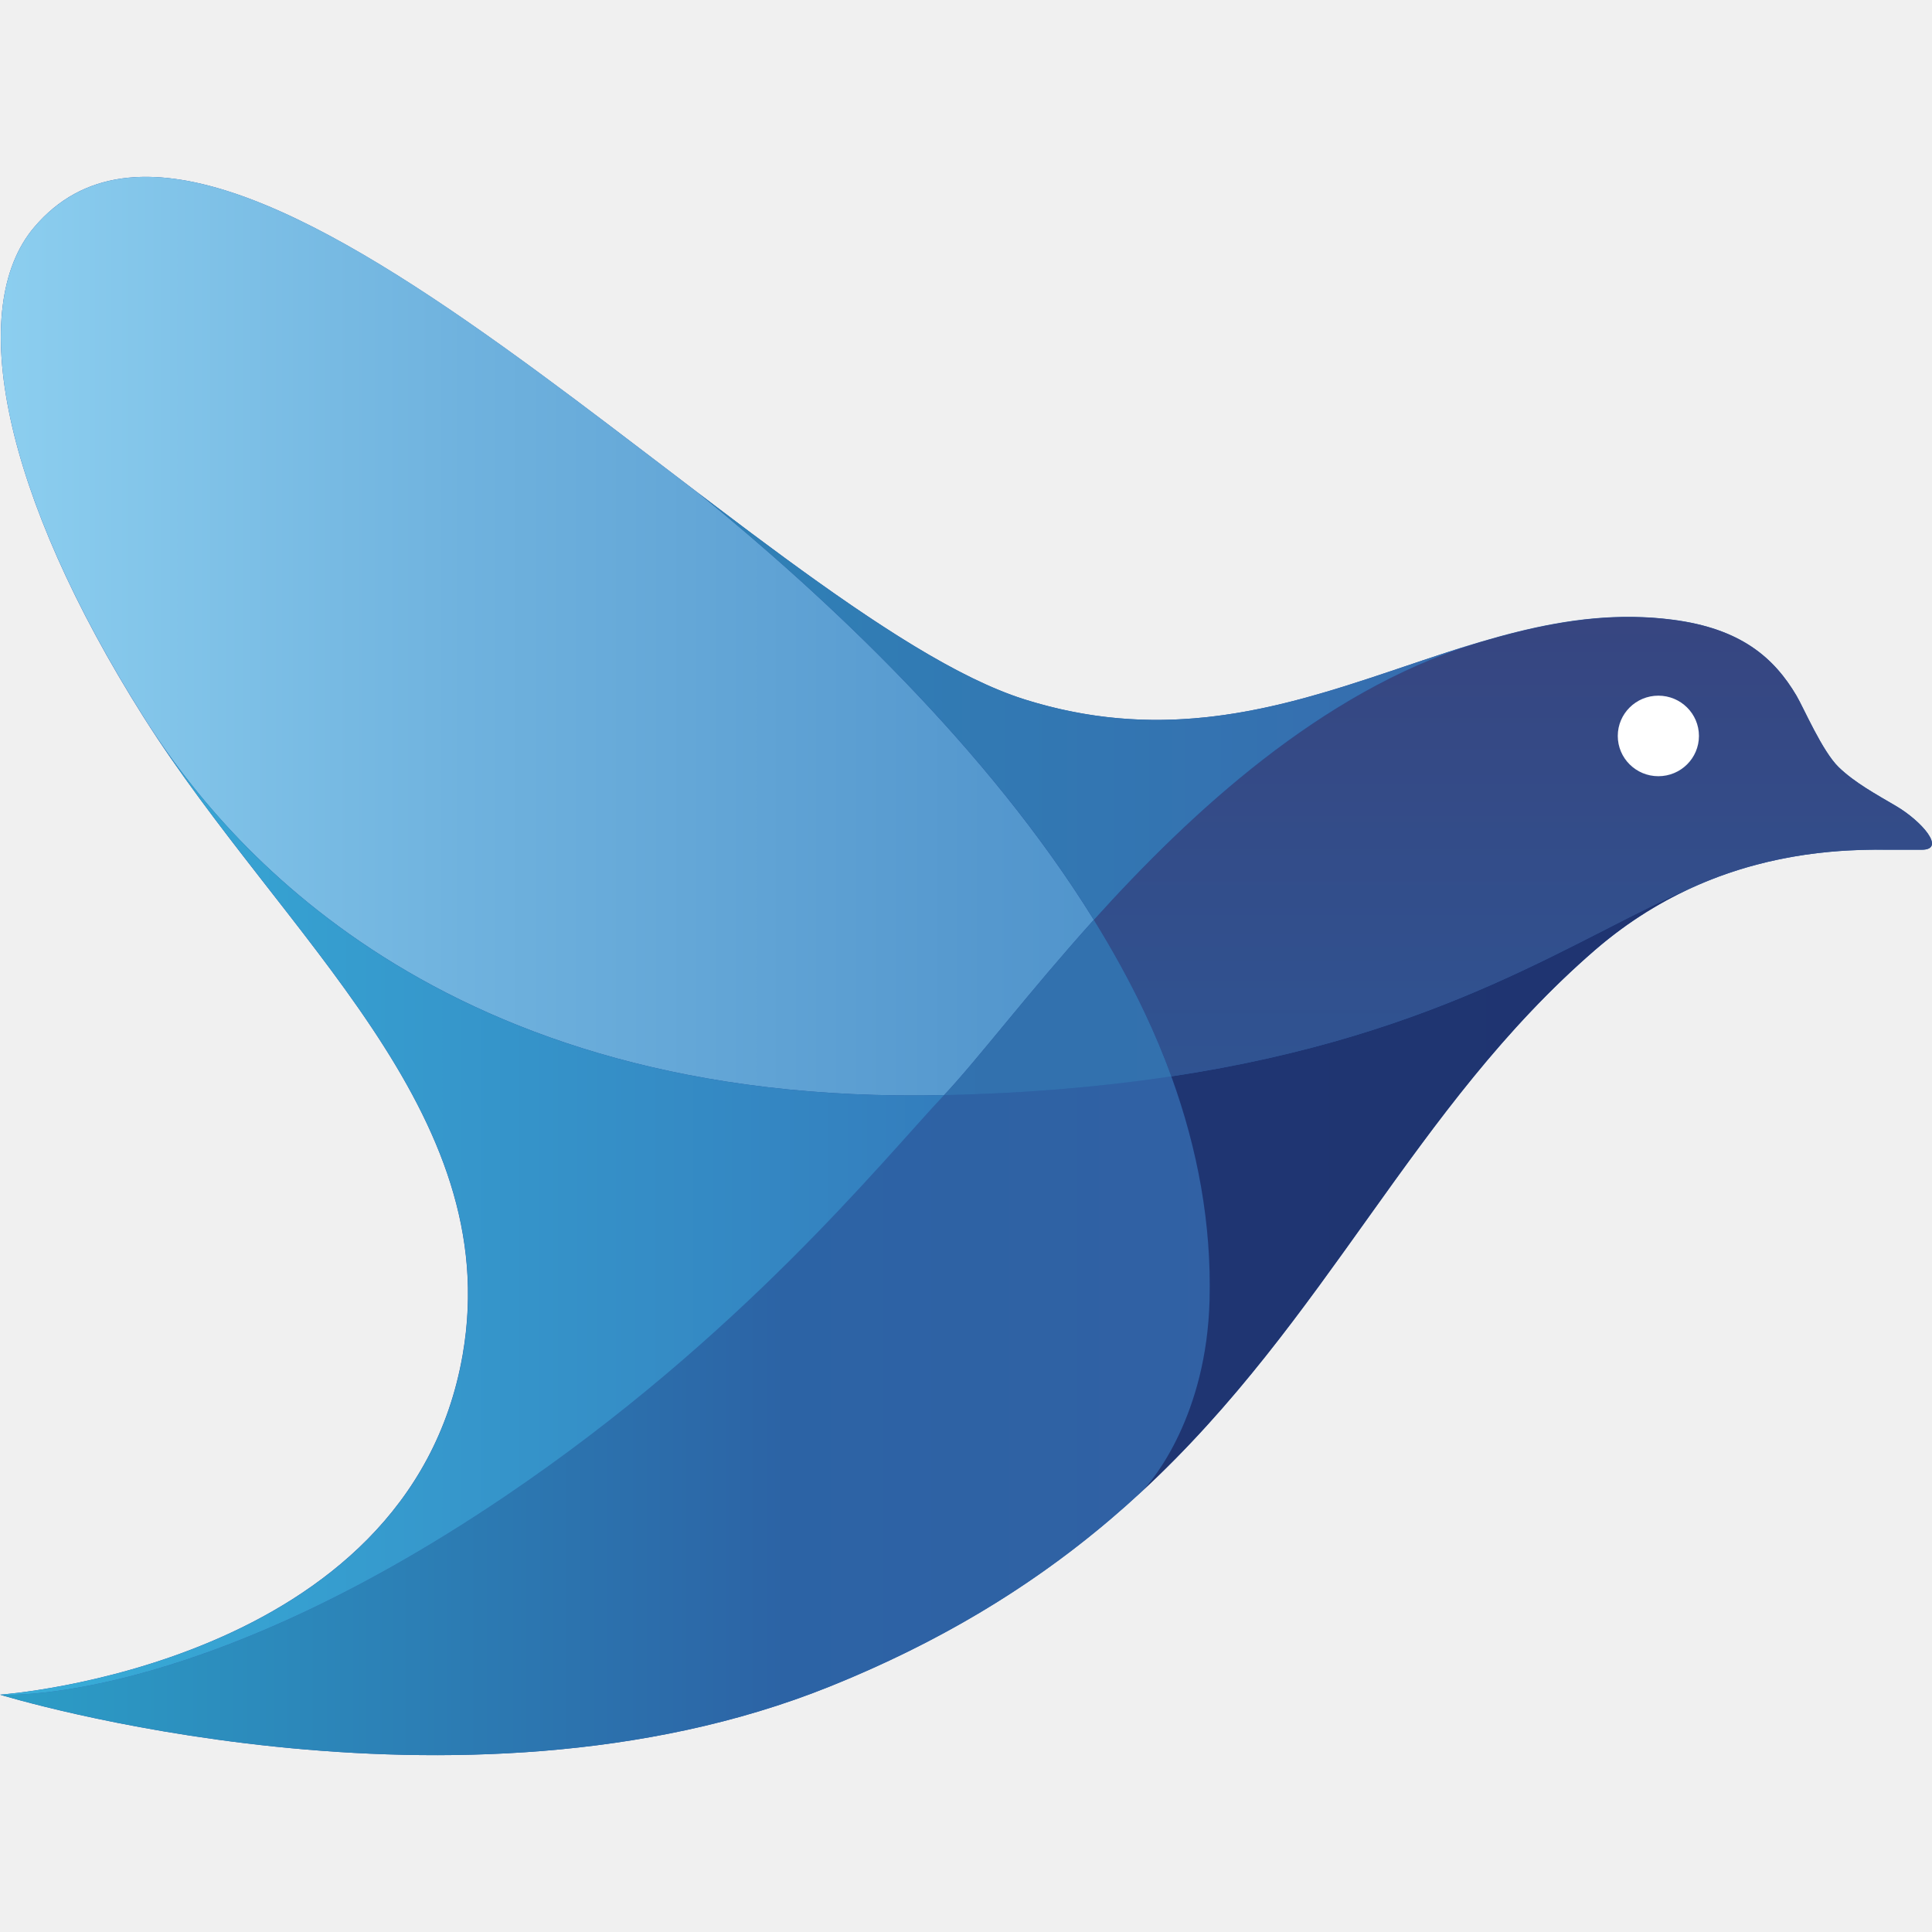
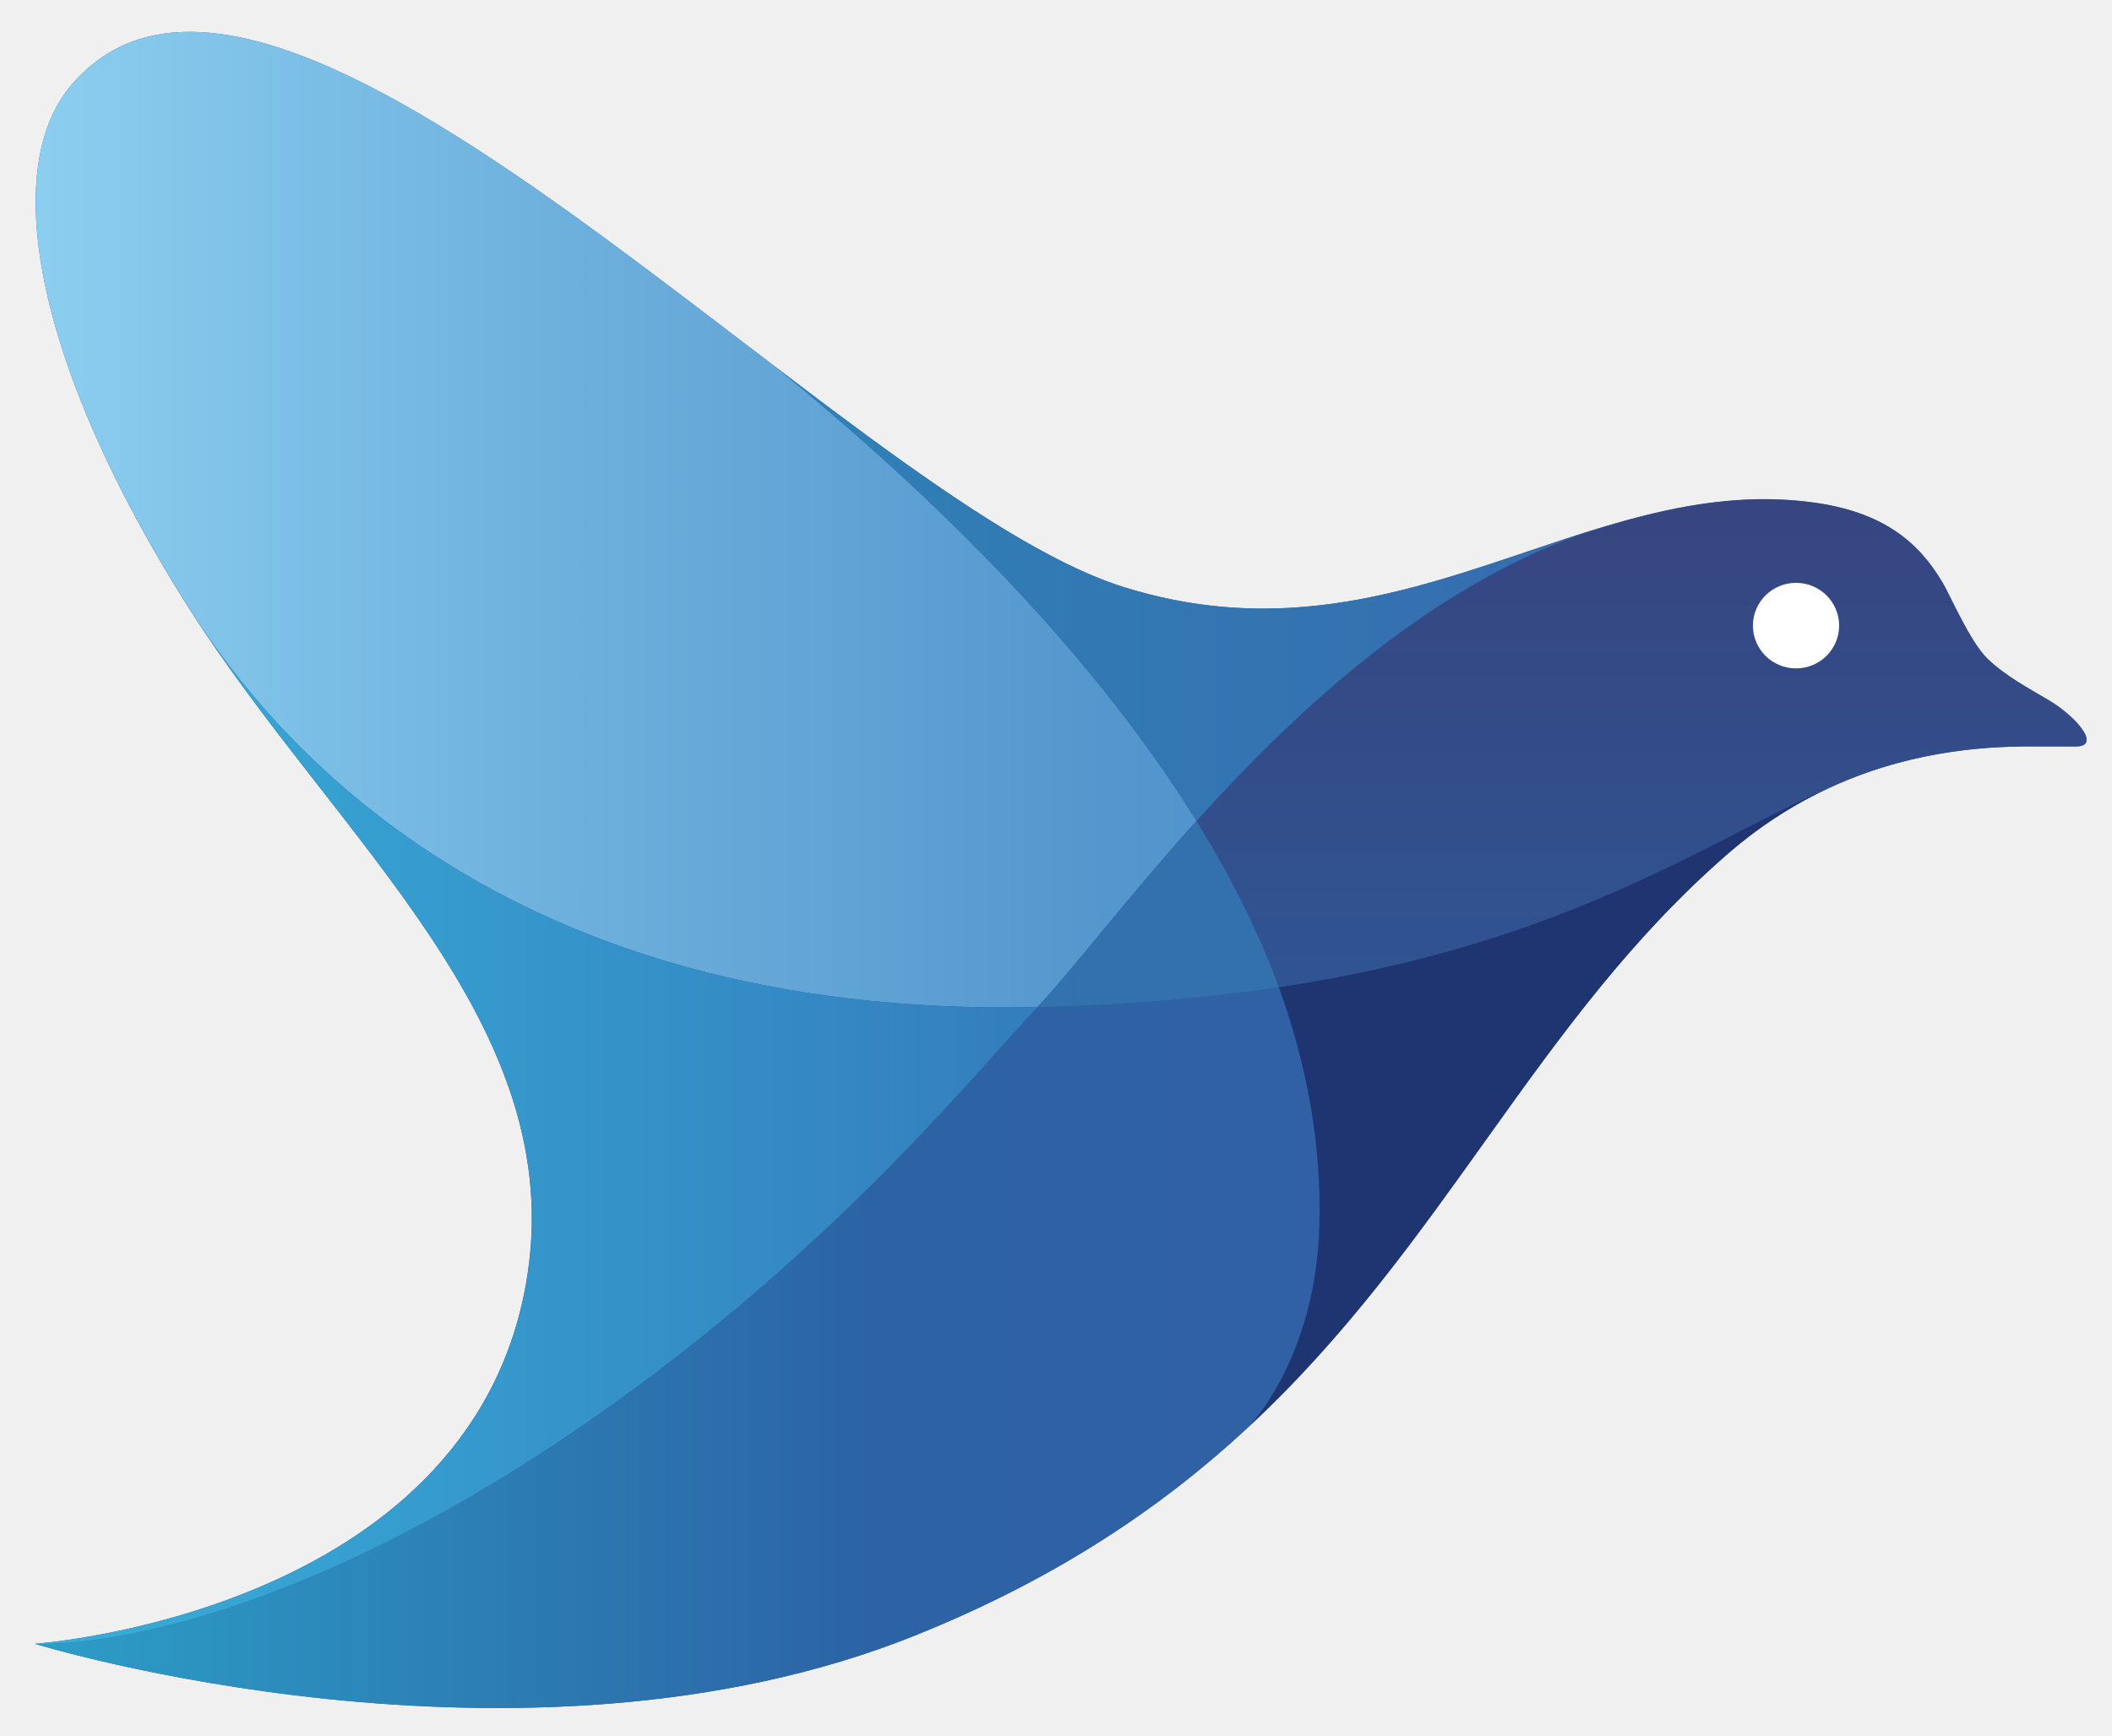
- <svg xmlns="http://www.w3.org/2000/svg" height="1em" viewBox="-21.52 -16.52 64 64" width="1em">
-   <linearGradient id="a" gradientTransform="matrix(1 0 0 -1 0 1630)" gradientUnits="userSpaceOnUse" x1="303" x2="1540.699" y1="1105.209" y2="1105.209">
-     <stop offset="0" stop-color="#2a59a2" />
-     <stop offset="1" stop-color="#2a59a2" />
-   </linearGradient>
-   <linearGradient id="b" gradientTransform="matrix(1 0 0 -1 0 1630)" gradientUnits="userSpaceOnUse" x1="253.024" x2="1562.142" y1="1316.528" y2="1316.528">
-     <stop offset="0" stop-color="#91d3f2" />
-     <stop offset=".266" stop-color="#6fb2de" />
-     <stop offset=".521" stop-color="#5598ce" />
-     <stop offset=".673" stop-color="#4b8fc8" />
-   </linearGradient>
-   <linearGradient id="c" gradientTransform="matrix(1 0 0 -1 0 1630)" gradientUnits="userSpaceOnUse" x1="303.1" x2="1549.834" y1="817.074" y2="817.074">
-     <stop offset="0" stop-color="#2c9ec7" />
-     <stop offset=".404" stop-color="#2c63a5" />
-     <stop offset="1" stop-color="#395da1" />
-   </linearGradient>
-   <linearGradient id="d" gradientTransform="matrix(1 0 0 -1 0 1630)" gradientUnits="userSpaceOnUse" x1="303.079" x2="1549.813" y1="1078.65" y2="1078.65">
-     <stop offset="0" stop-color="#4faac4" />
-     <stop offset=".002" stop-color="#2f75b1" />
-     <stop offset="1" stop-color="#356eac" />
-   </linearGradient>
-   <linearGradient id="e" gradientTransform="matrix(1 0 0 -1 0 1630)" gradientUnits="userSpaceOnUse" x1="750" x2="1556.984" y1="1271.65" y2="1271.65">
-     <stop offset="0" stop-color="#4faac4" />
-     <stop offset=".002" stop-color="#2f81b6" />
-     <stop offset="1" stop-color="#3b5ea9" />
-   </linearGradient>
-   <linearGradient id="f" gradientTransform="matrix(1 0 0 -1 0 1630)" gradientUnits="userSpaceOnUse" x1="749.968" x2="1556.952" y1="962.7" y2="962.7">
-     <stop offset="0" stop-color="#4faac4" />
-     <stop offset=".002" stop-color="#1e3773" />
-     <stop offset="1" stop-color="#203370" />
-   </linearGradient>
-   <linearGradient id="g" gradientTransform="matrix(1 0 0 -1 0 1630)" gradientUnits="userSpaceOnUse" x1="1272.251" x2="1272.251" y1="895.298" y2="1337.814">
-     <stop offset="0" stop-color="#4faac4" />
-     <stop offset=".002" stop-color="#2c5a9a" />
-     <stop offset="1" stop-color="#374580" />
-   </linearGradient>
-   <linearGradient id="h" gradientTransform="matrix(1 0 0 -1 0 1630)" gradientUnits="userSpaceOnUse" x1="168.495" x2="1086.828" y1="949.096" y2="949.096">
-     <stop offset=".112" stop-color="#38b1da" />
-     <stop offset="1" stop-color="#326fb5" />
-   </linearGradient>
-   <g transform="matrix(.05170874 0 0 .05170874 -37.18775 -11.65598)">
-     <path d="m1534.1 450.3h-22.1c-40.2-.5-117.3 3.8-187.2 64.2-166.9 144.5-205 357.2-490.6 472-237.9 95.6-531.2 5.1-531.2 5.1s261.7-18.2 296.4-217.9c27.1-156.2-115-267.1-204.2-408-90.7-143.5-114-262.7-70.3-314.2 123.9-146.3 465.1 249.2 634.5 302.5 165.8 52.1 277.7-68.9 415-51.1 43.8 5.6 65.2 24.5 79.4 48.6 4.8 8.1 16.6 35.7 27.1 45.9 10.3 10 24 17.4 36.8 24.9 16.3 9.6 32.4 28 16.4 28z" fill="url(#a)" />
-     <path d="m750 221.5c-41-31.2-83.3-63.9-124.9-93.7-9.4-6.7-18.8-13.3-28.1-19.7-111.5-76.3-214.9-124.1-272.1-56.6-43.7 51.5-20.4 170.7 70.4 314.2.9 1.5 1.9 2.9 2.8 4.4 47.3 73.2 184.5 244.7 509.7 237.4 21.4-22.7 53.9-65.6 95.9-112.3-68.1-110.1-170.7-206.1-253.7-273.7z" fill="url(#b)" />
-     <path d="m1077.8 738.9c1.3-48.8-7.6-96.9-24.5-143.4-42.7 6.4-90.8 10.8-145.5 12-39.8 42.3-130.7 155.3-281.3 257.1-200.5 135.6-323.4 127-323.4 127s293.4 90.5 531.2-5.1c85.3-34.3 148.6-77.3 199.8-124.7 8.4-8 41.9-49.8 43.7-122.9z" fill="url(#c)" />
-     <path d="m1003.8 495.2c-42 46.6-74.6 89.6-95.9 112.3 54.8-1.2 102.9-5.6 145.5-12-5-13.9-10.8-27.6-17.2-41.1-9.6-20.1-20.5-39.9-32.4-59.2z" fill="url(#d)" />
-     <path d="m1247.6 318.3c-87.8 26.6-175.5 71.1-288.2 35.7-55.8-17.5-130.3-72.2-209.4-132.5 83 67.6 185.6 163.5 253.8 273.7 62.2-68.9 145.2-145.9 243.8-176.9z" fill="url(#e)" />
-     <path d="m1053.4 595.5c16.9 46.5 25.8 94.6 24.5 143.4-1.9 73-35.4 114.8-43.8 122.9 120.1-111.1 173.8-246 290.8-347.3 21.8-18.8 44.2-32.2 66.1-41.7h-.1c-76.7 32.2-159.9 95.9-337.5 122.7z" fill="url(#f)" />
-     <path d="m1534.1 450.3c16 0-.1-18.4-16.3-27.9-12.8-7.6-26.5-15-36.8-24.9-10.6-10.2-22.4-37.9-27.1-45.9-14.3-24.2-35.6-43-79.4-48.6-44-5.7-85.4 2.9-126.8 15.4-98.6 31-181.7 108-243.9 176.9 11.9 19.3 22.9 39 32.4 59.1 6.4 13.6 12.2 27.3 17.2 41.1 177.7-26.8 260.8-90.5 337.5-122.7h.1c48.3-21 93.5-22.9 121.1-22.5z" fill="url(#g)" />
-     <path d="m626.5 864.6c150.6-101.8 241.5-214.8 281.3-257.1-325.2 7.3-462.4-164.2-509.7-237.4 89.3 138.9 228.2 249.1 201.4 403.6-34.7 199.7-296.4 217.9-296.4 217.9s122.9 8.6 323.4-127z" fill="url(#h)" />
-     <ellipse cx="1365.4" cy="377.4" fill="#fff" rx="26" ry="25.8" />
+ <svg xmlns="http://www.w3.org/2000/svg" x="0px" y="0px" viewBox="0 0 1274 1047" height="1em" xml:space="preserve">
+   <style type="text/css">
+ 	.st0{fill:url(#SVGID_1_);}
+ 	.st1{fill:url(#SVGID_2_);}
+ 	.st2{fill:url(#SVGID_3_);}
+ 	.st3{fill:url(#SVGID_4_);}
+ 	.st4{fill:url(#SVGID_5_);}
+ 	.st5{fill:url(#SVGID_6_);}
+ 	.st6{fill:url(#SVGID_7_);}
+ 	.st7{fill:url(#SVGID_8_);}
+ 	.st8{fill:#FFFFFF;}
+ </style>
+   <g>
+     <g>
+       <g>
+         <linearGradient id="SVGID_1_" gradientUnits="userSpaceOnUse" x1="21" y1="1105.209" x2="1258.699" y2="1105.209" gradientTransform="matrix(1 0 0 -1 0 1630)">
+           <stop offset="0" style="stop-color:#2A59A2" />
+           <stop offset="1" style="stop-color:#2A59A2" />
+         </linearGradient>
+         <path class="st0" d="M1252.1,450.3c-6.5,0-16.5,0-22.1,0c-40.2-0.5-117.3,3.8-187.2,64.2c-166.9,144.5-205,357.2-490.6,472     C314.3,1082.1,21,991.6,21,991.6s261.7-18.2,296.4-217.9c27.1-156.2-115-267.1-204.2-408C22.5,222.2-0.8,103,42.9,51.5     C166.8-94.8,508,300.7,677.4,354c165.8,52.1,277.7-68.9,415-51.1c43.8,5.6,65.2,24.5,79.4,48.6c4.8,8.1,16.6,35.7,27.1,45.9     c10.3,10,24,17.4,36.8,24.9C1252,431.9,1268.1,450.3,1252.1,450.3z" />
+         <linearGradient id="SVGID_2_" gradientUnits="userSpaceOnUse" x1="-28.976" y1="1316.528" x2="1280.142" y2="1316.528" gradientTransform="matrix(1 0 0 -1 0 1630)">
+           <stop offset="0" style="stop-color:#91D3F2" />
+           <stop offset="0.266" style="stop-color:#6FB2DE" />
+           <stop offset="0.521" style="stop-color:#5598CE" />
+           <stop offset="0.673" style="stop-color:#4B8FC8" />
+         </linearGradient>
+         <path class="st1" d="M468,221.5c-41-31.2-83.3-63.9-124.9-93.7l0,0c-9.4-6.7-18.8-13.3-28.1-19.7l0,0     C203.5,31.8,100.1-16,42.9,51.5C-0.8,103,22.5,222.2,113.3,365.7c0.9,1.5,1.9,2.9,2.8,4.4c47.3,73.2,184.5,244.7,509.7,237.4     c21.4-22.7,53.9-65.6,95.9-112.3C653.6,385.1,551,289.1,468,221.5z" />
+         <linearGradient id="SVGID_3_" gradientUnits="userSpaceOnUse" x1="21.1" y1="817.074" x2="1267.834" y2="817.074" gradientTransform="matrix(1 0 0 -1 0 1630)">
+           <stop offset="0" style="stop-color:#2C9EC7" />
+           <stop offset="0.404" style="stop-color:#2C63A5" />
+           <stop offset="1" style="stop-color:#395DA1" />
+         </linearGradient>
+         <path class="st2" d="M795.8,738.9c1.3-48.8-7.6-96.9-24.5-143.4c-42.7,6.4-90.8,10.8-145.5,12C586,649.8,495.1,762.8,344.5,864.6     c-200.5,135.6-323.4,127-323.4,127s293.4,90.5,531.2-5.1c85.3-34.3,148.6-77.3,199.8-124.7C760.5,853.8,794,812,795.8,738.9z" />
+         <linearGradient id="SVGID_4_" gradientUnits="userSpaceOnUse" x1="21.079" y1="1078.65" x2="1267.813" y2="1078.65" gradientTransform="matrix(1 0 0 -1 0 1630)">
+           <stop offset="0" style="stop-color:#4FAAC4" />
+           <stop offset="1.554530e-03" style="stop-color:#2F75B1" />
+           <stop offset="1" style="stop-color:#356EAC" />
+         </linearGradient>
+         <path class="st3" d="M721.8,495.2c-42,46.6-74.6,89.6-95.9,112.3c54.8-1.2,102.9-5.6,145.5-12c-5-13.9-10.8-27.6-17.2-41.1     C744.6,534.3,733.7,514.5,721.8,495.2z" />
+         <linearGradient id="SVGID_5_" gradientUnits="userSpaceOnUse" x1="468" y1="1271.65" x2="1274.984" y2="1271.65" gradientTransform="matrix(1 0 0 -1 0 1630)">
+           <stop offset="0" style="stop-color:#4FAAC4" />
+           <stop offset="1.554530e-03" style="stop-color:#2F81B6" />
+           <stop offset="1" style="stop-color:#3B5EA9" />
+         </linearGradient>
+         <path class="st4" d="M965.6,318.3c-87.8,26.6-175.5,71.1-288.2,35.7c-55.8-17.5-130.3-72.2-209.4-132.5     c83,67.6,185.6,163.5,253.8,273.7C784,426.3,867,349.3,965.6,318.3z" />
+         <linearGradient id="SVGID_6_" gradientUnits="userSpaceOnUse" x1="467.968" y1="962.7" x2="1274.952" y2="962.7" gradientTransform="matrix(1 0 0 -1 0 1630)">
+           <stop offset="0" style="stop-color:#4FAAC4" />
+           <stop offset="1.554530e-03" style="stop-color:#1E3773" />
+           <stop offset="1" style="stop-color:#203370" />
+         </linearGradient>
+         <path class="st5" d="M771.4,595.5c16.9,46.5,25.8,94.6,24.5,143.4c-1.9,73-35.4,114.8-43.8,122.9     c120.1-111.1,173.8-246,290.8-347.3c21.8-18.8,44.2-32.2,66.1-41.7h-0.1C1032.2,505,949,568.7,771.4,595.5z" />
+         <linearGradient id="SVGID_7_" gradientUnits="userSpaceOnUse" x1="990.251" y1="895.298" x2="990.251" y2="1337.814" gradientTransform="matrix(1 0 0 -1 0 1630)">
+           <stop offset="0" style="stop-color:#4FAAC4" />
+           <stop offset="1.554530e-03" style="stop-color:#2C5A9A" />
+           <stop offset="1" style="stop-color:#374580" />
+         </linearGradient>
+         <path class="st6" d="M1252.1,450.3c16,0-0.1-18.4-16.3-27.9c-12.8-7.6-26.5-15-36.8-24.9c-10.6-10.2-22.4-37.9-27.1-45.9     c-14.3-24.2-35.6-43-79.4-48.6c-44-5.7-85.4,2.9-126.8,15.4c-98.6,31-181.7,108-243.9,176.9c11.9,19.3,22.9,39,32.4,59.1     c6.4,13.6,12.2,27.3,17.2,41.1c177.7-26.8,260.8-90.5,337.5-122.7h0.1c48.3-21,93.5-22.9,121.1-22.5     C1235.7,450.3,1245.7,450.3,1252.1,450.3z" />
+         <linearGradient id="SVGID_8_" gradientUnits="userSpaceOnUse" x1="-113.505" y1="949.096" x2="804.828" y2="949.096" gradientTransform="matrix(1 0 0 -1 0 1630)">
+           <stop offset="0.112" style="stop-color:#38B1DA" />
+           <stop offset="1" style="stop-color:#326FB5" />
+         </linearGradient>
+         <path class="st7" d="M344.5,864.6C495.1,762.8,586,649.8,625.8,607.5c-325.2,7.3-462.4-164.2-509.7-237.4     C205.4,509,344.3,619.2,317.5,773.7C282.8,973.4,21.1,991.6,21.1,991.6S144,1000.2,344.5,864.6z" />
+         <ellipse class="st8" cx="1083.4" cy="377.4" rx="26" ry="25.8" />
+       </g>
+     </g>
  </g>
</svg>
